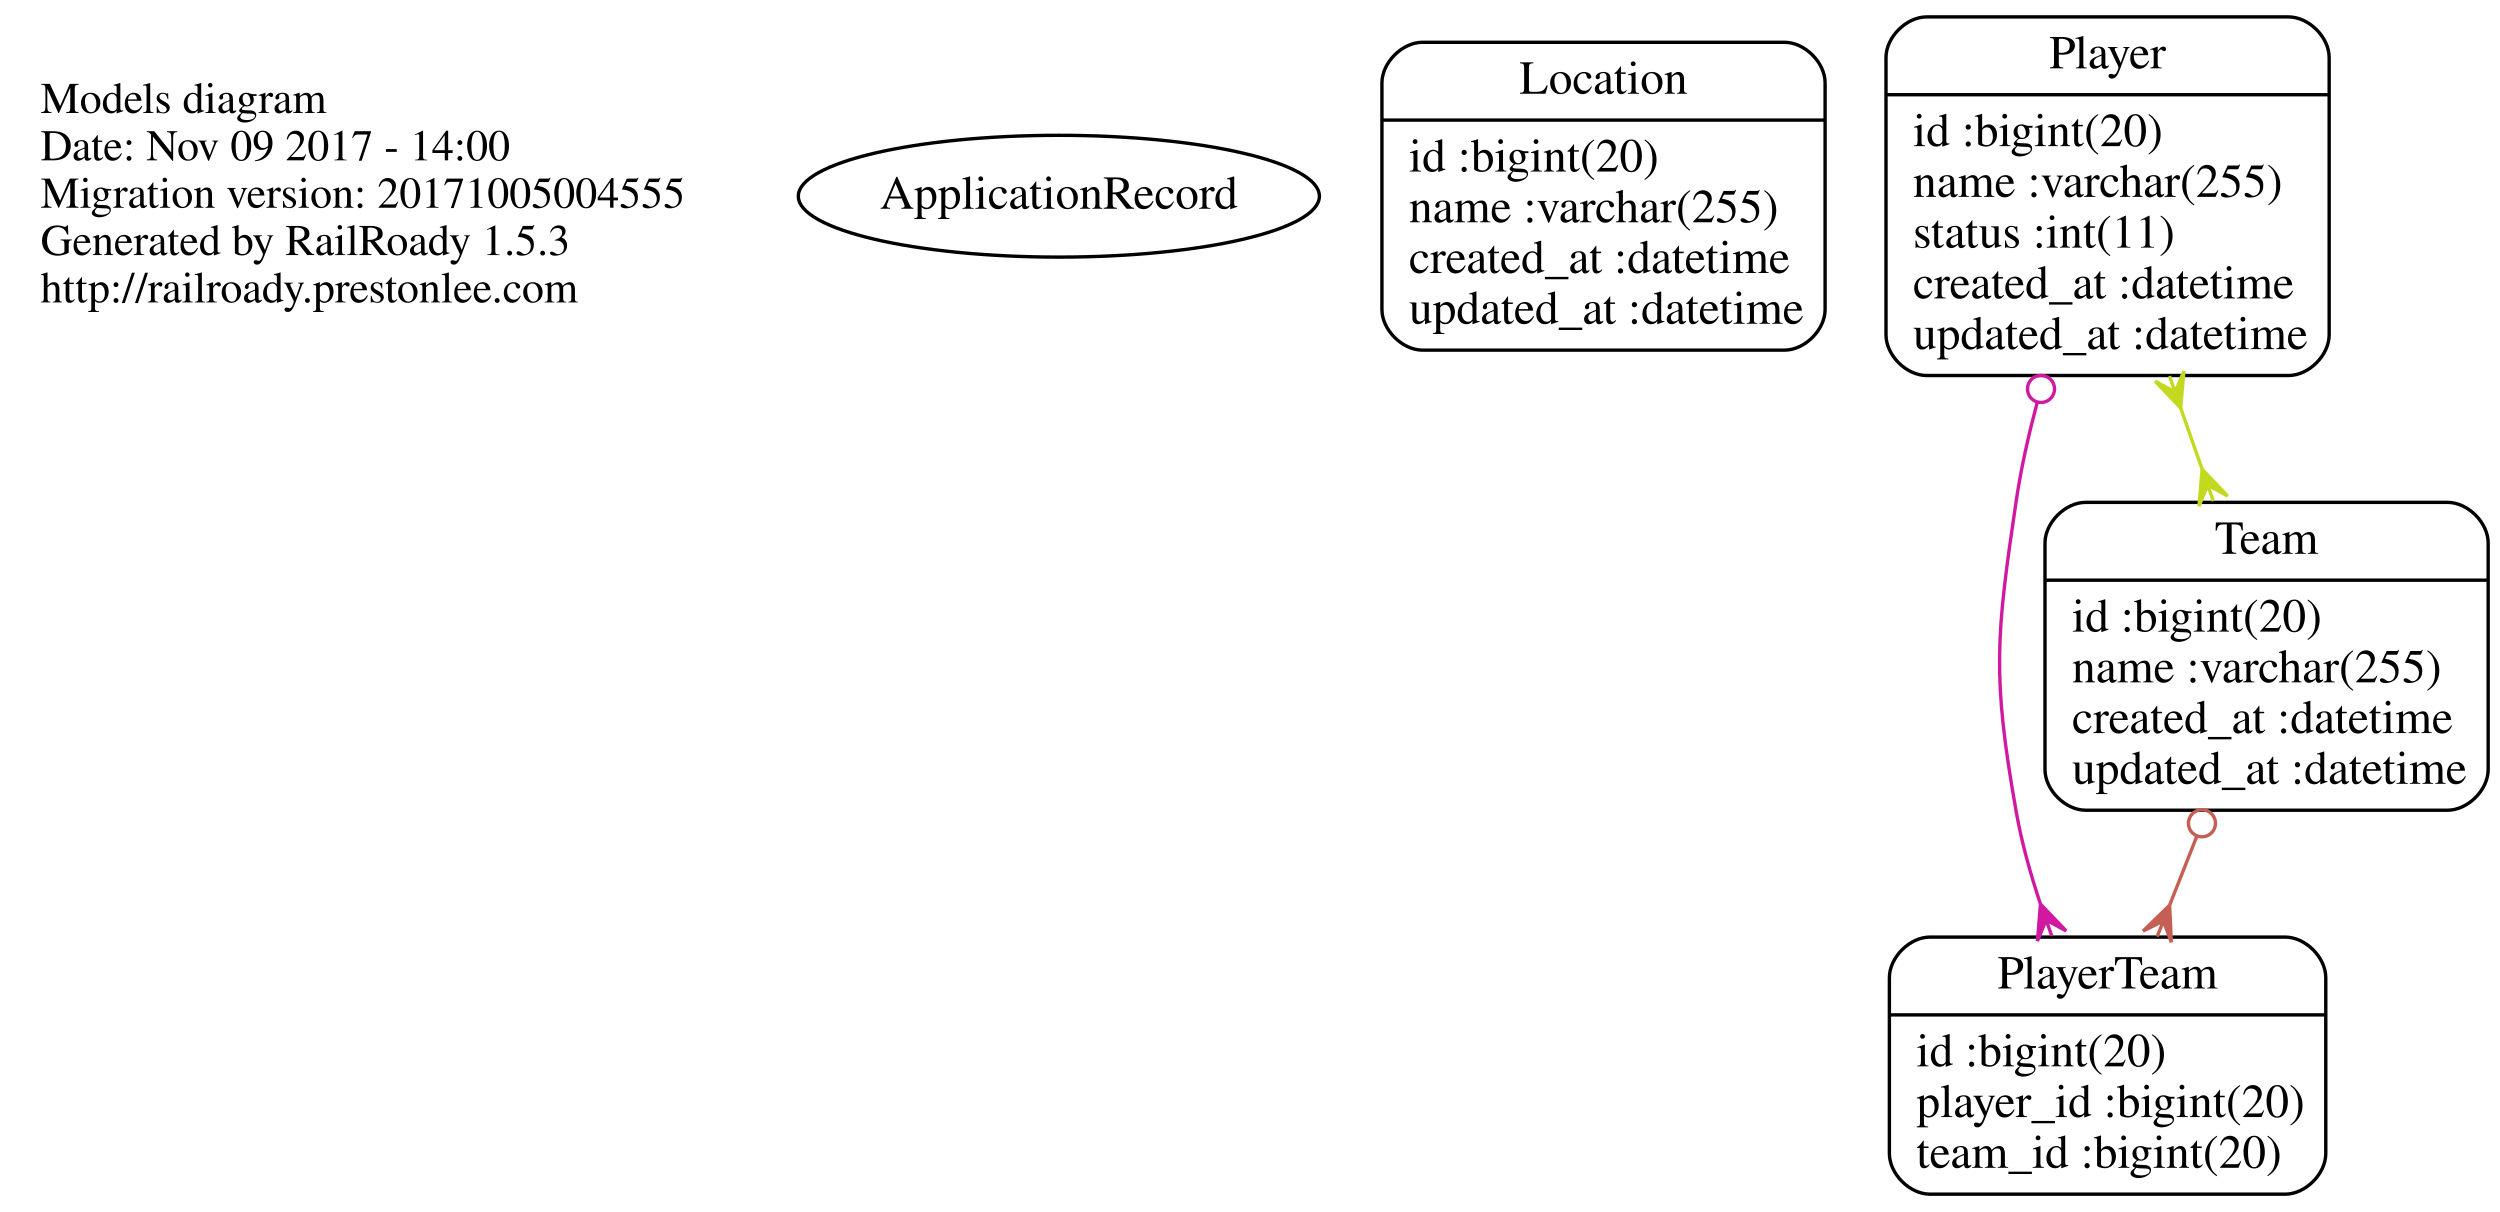
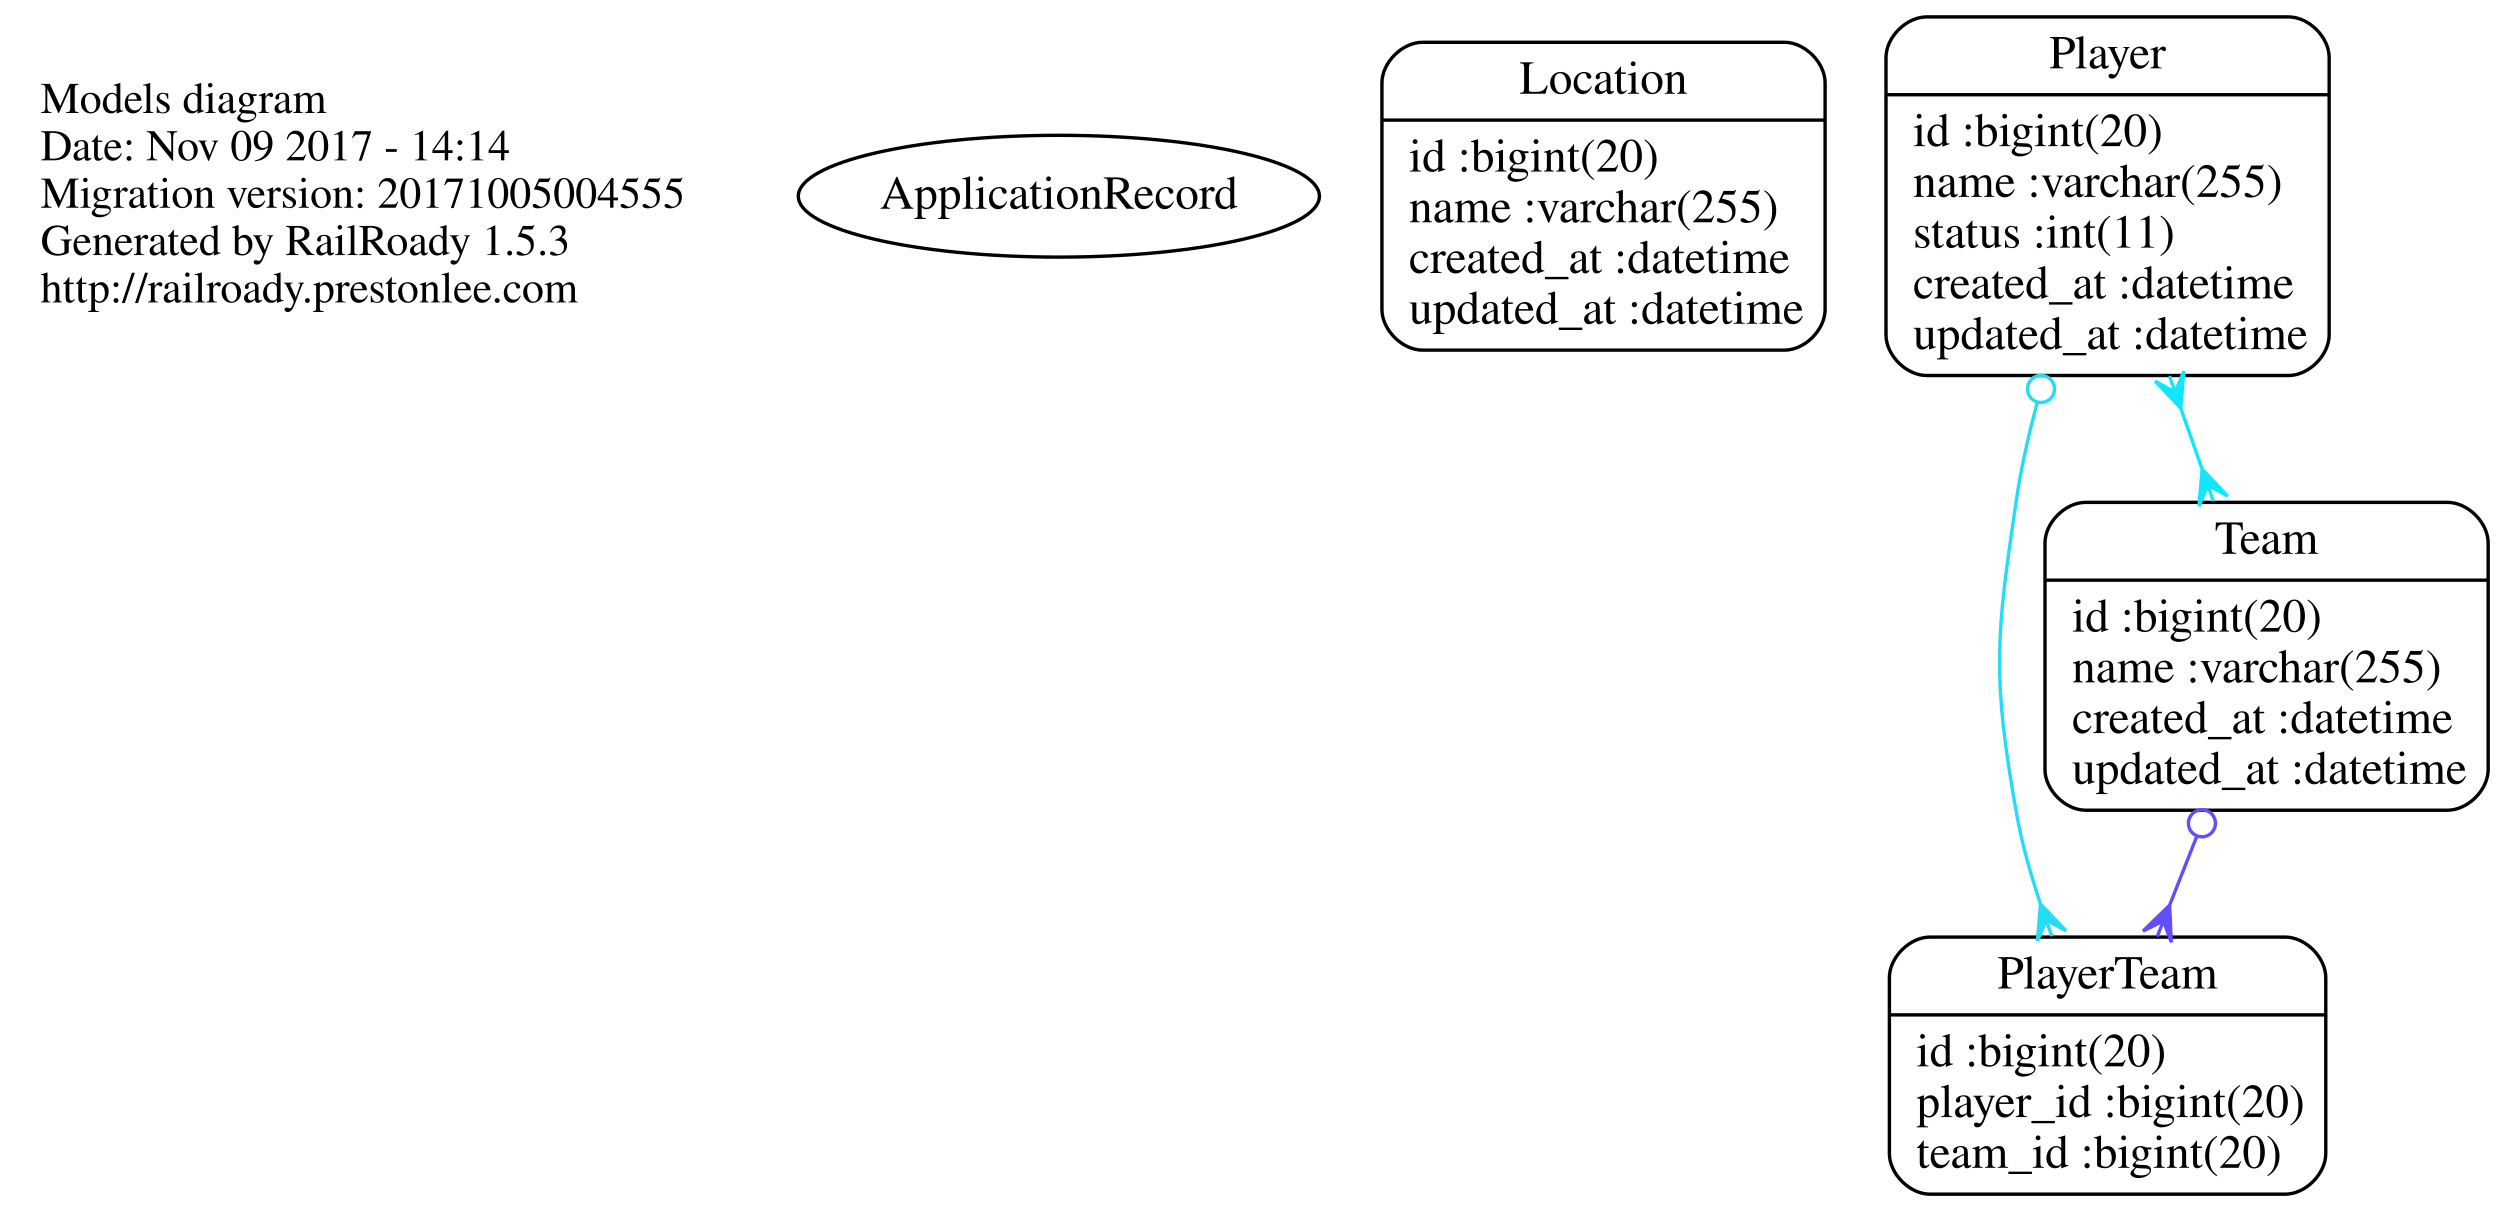
<svg xmlns="http://www.w3.org/2000/svg" width="739pt" height="358pt" viewBox="0.00 0.00 739.00 358.00">
  <g id="graph0" class="graph" transform="scale(1 1) rotate(0) translate(4 354)">
    <polygon fill="none" stroke="none" points="-4,4 -4,-354 735,-354 735,4 -4,4" />
    <g id="node1" class="node">
      <text text-anchor="start" x="8" y="-320.6" font-family="Times,serif" font-size="13.00">Models diagram</text>
-       <text text-anchor="start" x="8" y="-306.6" font-family="Times,serif" font-size="13.00">Date: Nov 09 2017 - 14:00</text>
+       <text text-anchor="start" x="8" y="-306.6" font-family="Times,serif" font-size="13.00">Date: Nov 09 2017 - 14:14</text>
      <text text-anchor="start" x="8" y="-292.6" font-family="Times,serif" font-size="13.00">Migration version: 20171005004555</text>
      <text text-anchor="start" x="8" y="-278.6" font-family="Times,serif" font-size="13.00">Generated by RailRoady 1.5.3</text>
      <text text-anchor="start" x="8" y="-264.6" font-family="Times,serif" font-size="13.00">http://railroady.prestonlee.com</text>
    </g>
    <g id="node2" class="node">
      <ellipse fill="none" stroke="black" cx="309" cy="-296" rx="77.015" ry="18" />
      <text text-anchor="middle" x="309" y="-292.3" font-family="Times,serif" font-size="14.00">ApplicationRecord</text>
    </g>
    <g id="node3" class="node">
      <path fill="none" stroke="black" d="M416.5,-250.5C416.5,-250.5 523.5,-250.5 523.5,-250.5 529.5,-250.5 535.5,-256.5 535.5,-262.5 535.5,-262.5 535.5,-329.5 535.5,-329.5 535.5,-335.5 529.5,-341.5 523.5,-341.5 523.5,-341.5 416.5,-341.5 416.5,-341.5 410.5,-341.5 404.5,-335.5 404.5,-329.5 404.5,-329.5 404.5,-262.5 404.5,-262.5 404.5,-256.5 410.5,-250.5 416.5,-250.5" />
      <text text-anchor="middle" x="470" y="-326.3" font-family="Times,serif" font-size="14.00">Location</text>
      <polyline fill="none" stroke="black" points="404.5,-318.5 535.5,-318.5 " />
      <text text-anchor="start" x="412.5" y="-303.3" font-family="Times,serif" font-size="14.00">id :bigint(20)</text>
      <text text-anchor="start" x="412.5" y="-288.3" font-family="Times,serif" font-size="14.00">name :varchar(255)</text>
      <text text-anchor="start" x="412.5" y="-273.3" font-family="Times,serif" font-size="14.00">created_at :datetime</text>
      <text text-anchor="start" x="412.5" y="-258.3" font-family="Times,serif" font-size="14.00">updated_at :datetime</text>
    </g>
    <g id="node4" class="node">
      <path fill="none" stroke="black" d="M565.5,-243C565.5,-243 672.5,-243 672.5,-243 678.5,-243 684.5,-249 684.5,-255 684.5,-255 684.5,-337 684.5,-337 684.5,-343 678.5,-349 672.5,-349 672.5,-349 565.5,-349 565.5,-349 559.5,-349 553.5,-343 553.5,-337 553.5,-337 553.5,-255 553.5,-255 553.5,-249 559.5,-243 565.5,-243" />
      <text text-anchor="middle" x="619" y="-333.8" font-family="Times,serif" font-size="14.00">Player</text>
      <polyline fill="none" stroke="black" points="553.5,-326 684.5,-326 " />
      <text text-anchor="start" x="561.5" y="-310.8" font-family="Times,serif" font-size="14.00">id :bigint(20)</text>
      <text text-anchor="start" x="561.5" y="-295.8" font-family="Times,serif" font-size="14.00">name :varchar(255)</text>
      <text text-anchor="start" x="561.5" y="-280.8" font-family="Times,serif" font-size="14.00">status :int(11)</text>
      <text text-anchor="start" x="561.5" y="-265.8" font-family="Times,serif" font-size="14.00">created_at :datetime</text>
      <text text-anchor="start" x="561.5" y="-250.8" font-family="Times,serif" font-size="14.00">updated_at :datetime</text>
    </g>
    <g id="node5" class="node">
      <path fill="none" stroke="black" d="M566.5,-1C566.5,-1 671.5,-1 671.5,-1 677.5,-1 683.5,-7 683.5,-13 683.5,-13 683.5,-65 683.5,-65 683.5,-71 677.5,-77 671.5,-77 671.5,-77 566.5,-77 566.5,-77 560.5,-77 554.5,-71 554.5,-65 554.5,-65 554.5,-13 554.5,-13 554.5,-7 560.5,-1 566.5,-1" />
      <text text-anchor="middle" x="619" y="-61.8" font-family="Times,serif" font-size="14.00">PlayerTeam</text>
      <polyline fill="none" stroke="black" points="554.5,-54 683.5,-54 " />
      <text text-anchor="start" x="562.5" y="-38.8" font-family="Times,serif" font-size="14.00">id :bigint(20)</text>
      <text text-anchor="start" x="562.5" y="-23.8" font-family="Times,serif" font-size="14.00">player_id :bigint(20)</text>
      <text text-anchor="start" x="562.5" y="-8.8" font-family="Times,serif" font-size="14.00">team_id :bigint(20)</text>
    </g>
    <g id="edge1" class="edge">
-       <path fill="none" stroke="#d018a0" d="M598.173,-234.925C595.613,-225.355 593.407,-215.483 592,-206 586,-165.554 584.884,-154.265 592,-114 593.591,-105 596.191,-95.656 599.165,-86.761" />
-       <ellipse fill="none" stroke="#d018a0" cx="599.32" cy="-239.026" rx="4" ry="4" />
-       <polygon fill="#d018a0" stroke="#d018a0" points="599.169,-86.749 606.75,-78.826 600.839,-82.036 602.509,-77.323 602.509,-77.323 602.509,-77.323 600.839,-82.036 598.267,-75.82 599.169,-86.749 599.169,-86.749" />
+       <path fill="none" stroke="#24dcf4" d="M598.173,-234.925C595.613,-225.355 593.407,-215.483 592,-206 586,-165.554 584.884,-154.265 592,-114 593.591,-105 596.191,-95.656 599.165,-86.761" />
+       <ellipse fill="none" stroke="#24dcf4" cx="599.32" cy="-239.026" rx="4" ry="4" />
+       <polygon fill="#24dcf4" stroke="#24dcf4" points="599.169,-86.749 606.75,-78.826 600.839,-82.036 602.509,-77.323 602.509,-77.323 602.509,-77.323 600.839,-82.036 598.267,-75.82 599.169,-86.749 599.169,-86.749" />
    </g>
    <g id="node6" class="node">
      <path fill="none" stroke="black" d="M612.5,-114.5C612.5,-114.5 719.5,-114.5 719.5,-114.5 725.5,-114.5 731.5,-120.5 731.5,-126.5 731.5,-126.5 731.5,-193.5 731.5,-193.5 731.5,-199.5 725.5,-205.5 719.5,-205.5 719.5,-205.5 612.5,-205.5 612.5,-205.5 606.5,-205.5 600.5,-199.5 600.5,-193.5 600.5,-193.5 600.5,-126.5 600.5,-126.5 600.5,-120.5 606.5,-114.5 612.5,-114.5" />
      <text text-anchor="middle" x="666" y="-190.3" font-family="Times,serif" font-size="14.00">Team</text>
      <polyline fill="none" stroke="black" points="600.5,-182.5 731.5,-182.5 " />
      <text text-anchor="start" x="608.5" y="-167.3" font-family="Times,serif" font-size="14.00">id :bigint(20)</text>
      <text text-anchor="start" x="608.5" y="-152.3" font-family="Times,serif" font-size="14.00">name :varchar(255)</text>
      <text text-anchor="start" x="608.5" y="-137.3" font-family="Times,serif" font-size="14.00">created_at :datetime</text>
      <text text-anchor="start" x="608.5" y="-122.3" font-family="Times,serif" font-size="14.00">updated_at :datetime</text>
    </g>
    <g id="edge2" class="edge">
-       <path fill="none" stroke="#c3d91f" d="M640.653,-233.266C642.728,-227.351 644.821,-221.382 646.869,-215.543" />
-       <polygon fill="#c3d91f" stroke="#c3d91f" points="640.616,-233.372 633.06,-241.319 638.961,-238.09 637.306,-242.808 637.306,-242.808 637.306,-242.808 638.961,-238.09 641.552,-244.298 640.616,-233.372 640.616,-233.372" />
-       <polygon fill="#c3d91f" stroke="#c3d91f" points="646.951,-215.31 654.507,-207.363 648.606,-210.592 650.261,-205.873 650.261,-205.873 650.261,-205.873 648.606,-210.592 646.014,-204.384 646.951,-215.31 646.951,-215.31" />
+       <path fill="none" stroke="#11e6fd" d="M640.653,-233.266C642.728,-227.351 644.821,-221.382 646.869,-215.543" />
+       <polygon fill="#11e6fd" stroke="#11e6fd" points="640.616,-233.372 633.06,-241.319 638.961,-238.09 637.306,-242.808 637.306,-242.808 637.306,-242.808 638.961,-238.09 641.552,-244.298 640.616,-233.372 640.616,-233.372" />
+       <polygon fill="#11e6fd" stroke="#11e6fd" points="646.951,-215.31 654.507,-207.363 648.606,-210.592 650.261,-205.873 650.261,-205.873 650.261,-205.873 648.606,-210.592 646.014,-204.384 646.951,-215.31 646.951,-215.31" />
    </g>
    <g id="edge3" class="edge">
-       <path fill="none" stroke="#c55e53" d="M645.376,-106.783C642.725,-100.07 640.024,-93.231 637.411,-86.615" />
-       <ellipse fill="none" stroke="#c55e53" cx="646.896" cy="-110.63" rx="4" ry="4" />
-       <polygon fill="#c55e53" stroke="#c55e53" points="637.336,-86.424 637.848,-75.47 635.499,-81.774 633.662,-77.123 633.662,-77.123 633.662,-77.123 635.499,-81.774 629.477,-78.776 637.336,-86.424 637.336,-86.424" />
+       <path fill="none" stroke="#624efa" d="M645.376,-106.783C642.725,-100.07 640.024,-93.231 637.411,-86.615" />
+       <ellipse fill="none" stroke="#624efa" cx="646.896" cy="-110.63" rx="4" ry="4" />
+       <polygon fill="#624efa" stroke="#624efa" points="637.336,-86.424 637.848,-75.47 635.499,-81.774 633.662,-77.123 633.662,-77.123 633.662,-77.123 635.499,-81.774 629.477,-78.776 637.336,-86.424 637.336,-86.424" />
    </g>
  </g>
</svg>
